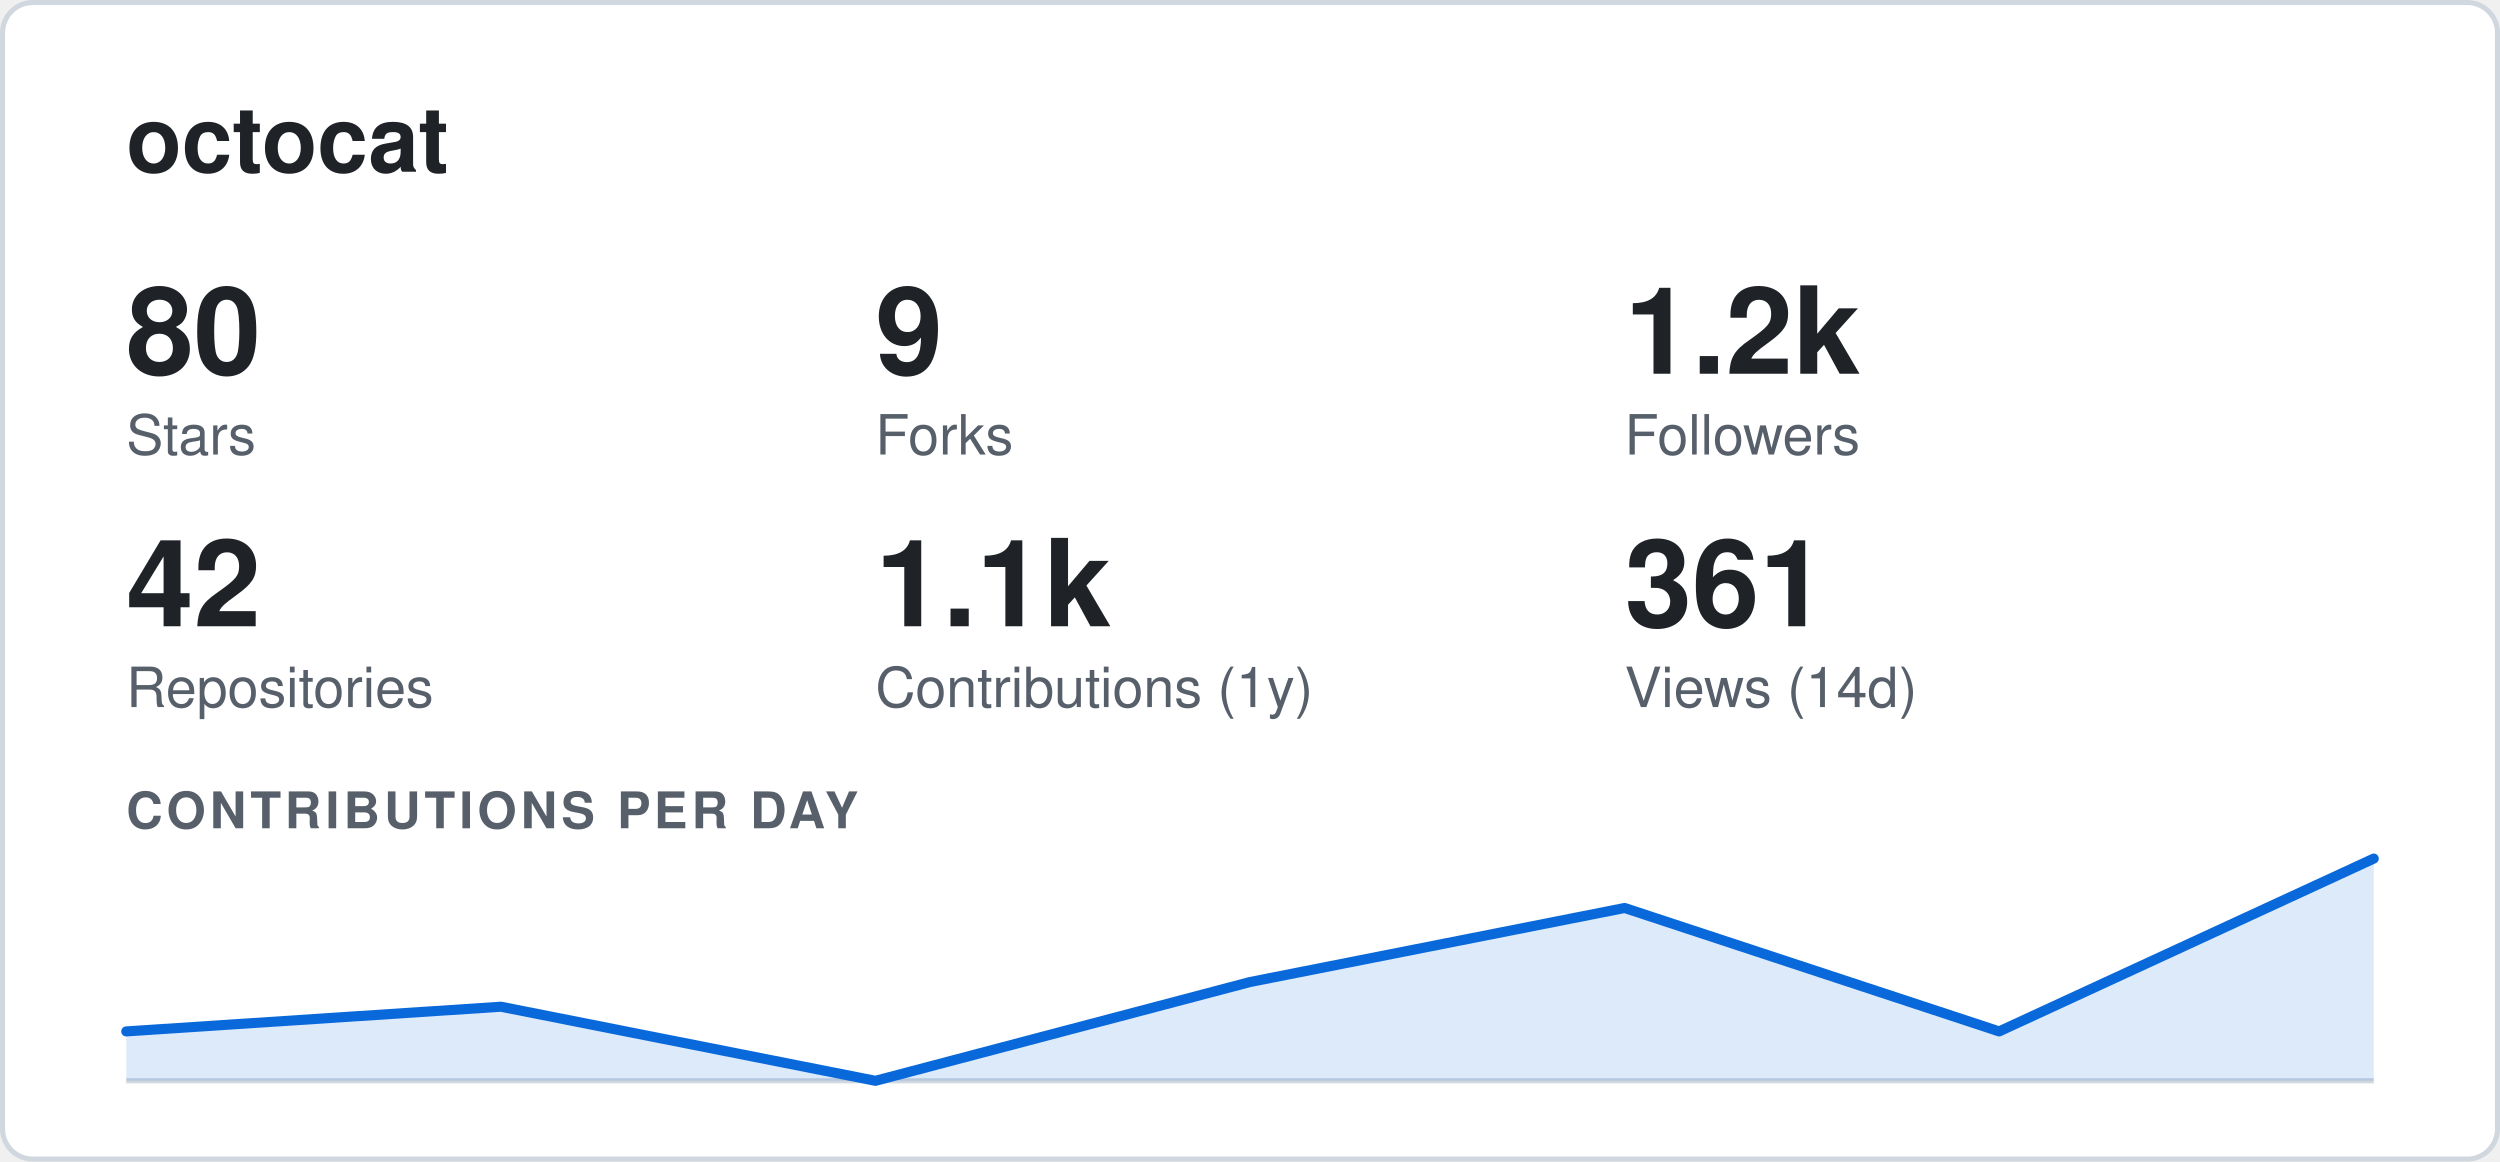
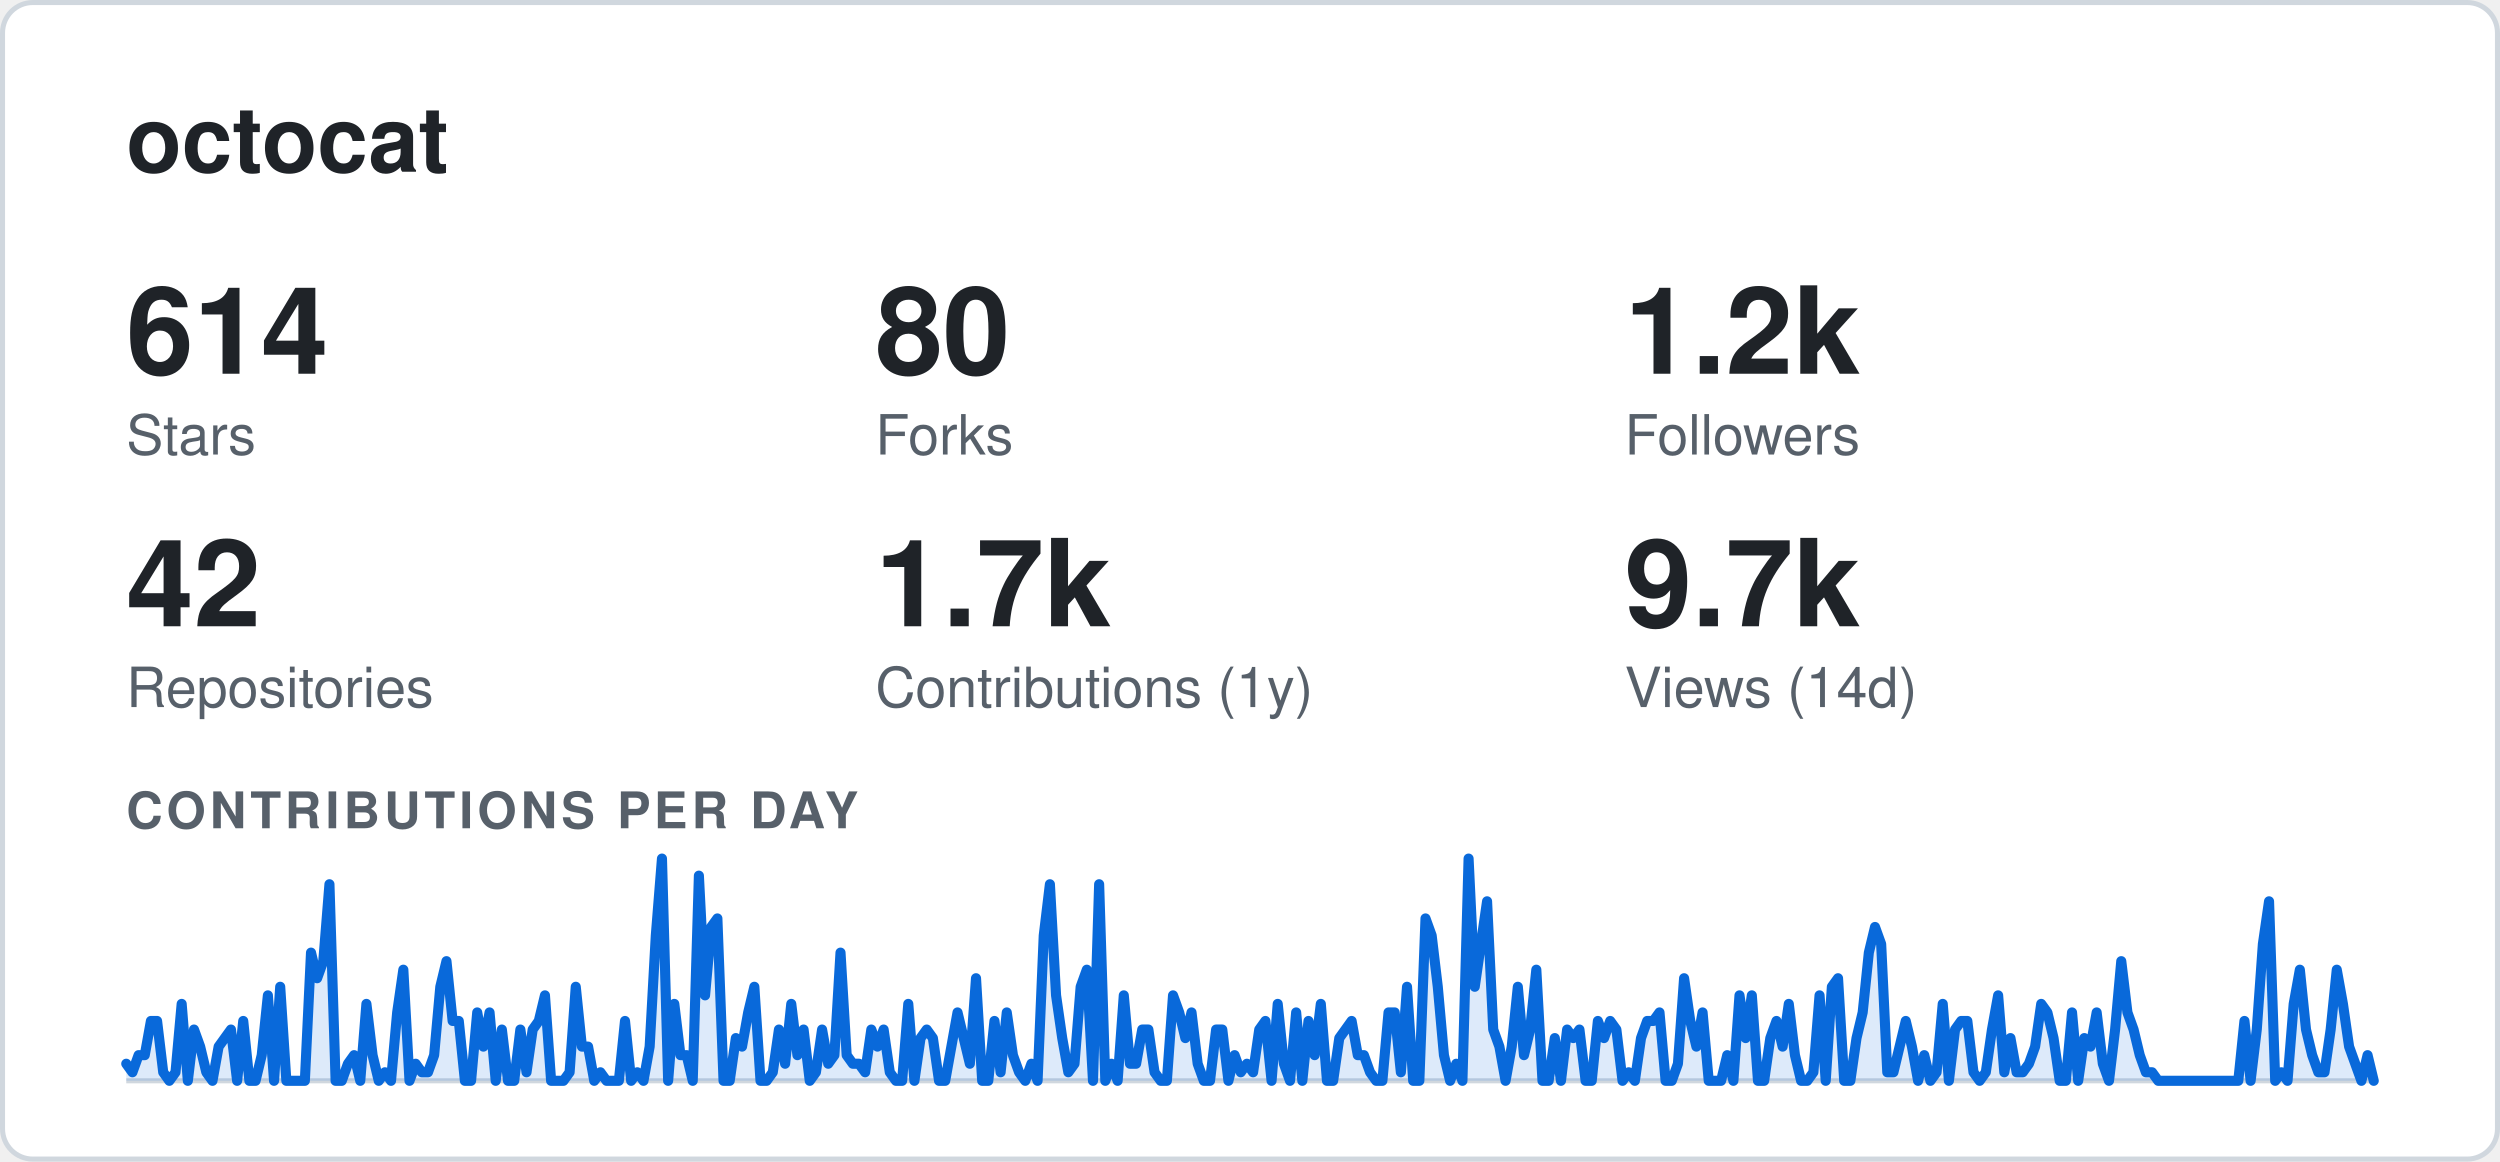
<svg xmlns="http://www.w3.org/2000/svg" width="495" height="230" viewBox="0 0 495 230" role="img" aria-labelledby="ghcTitle ghcDesc">
  <style>
.bg{fill:#ffffff;stroke:#d0d7de}
.panel{fill:#f6f8fa}
.t,.v,.big{fill:#1f2328}
.d,.l,.h,.s{fill:#57606a}
.n,.c{fill:#24292f}
.star,.pill-v{fill:#9a6700}
.on-accent{fill:#ffffff}
.line{stroke:#0969da}
.area{fill:#0969da}
.axis,.edge{stroke:#d0d7de}
.track{fill:#d0d7de}
.ok{fill:#1a7f37}
.fg{fill:#1f2328}
.h0{fill:#eff2f5}.h1{fill:#aceebb}.h2{fill:#4ac26b}.h3{fill:#2da44e}.h4{fill:#116329}
@media (prefers-color-scheme: dark){.bg{fill:#0d1117;stroke:#30363d}
.panel{fill:#161b22}
.t,.v,.big{fill:#e6edf3}
.d,.l,.h,.s{fill:#8b949e}
.n,.c{fill:#c9d1d9}
.star,.pill-v{fill:#e3b341}
.on-accent{fill:#0d1117}
.line{stroke:#58a6ff}
.area{fill:#58a6ff}
.axis,.edge{stroke:#30363d}
.track{fill:#30363d}
.ok{fill:#3fb950}
.fg{fill:#e6edf3}
.h0{fill:#151b23}.h1{fill:#033a16}.h2{fill:#196c2e}.h3{fill:#2ea043}.h4{fill:#56d364}
}
text{font-family:-apple-system,BlinkMacSystemFont,'Segoe UI',Helvetica,Arial,sans-serif}
.mono{font-family:ui-monospace,SFMono-Regular,'SF Mono',Menlo,Consolas,'Liberation Mono',monospace}
.t{font-size:18px;font-weight:600}
.d{font-size:11px}
.v{font-size:16px;font-weight:600}
.big{font-size:24px;font-weight:700}
.l{font-size:11px}
.h{font-size:10px;font-weight:600;letter-spacing:0.08em}
.n{font-size:12px}
.s{font-size:11px}
.c{font-size:12px}
.line{fill:none;stroke-width:2;stroke-linecap:round;stroke-linejoin:round}
.area{opacity:0.14;stroke:none}
.axis{stroke-width:1}
.edge{fill:none;stroke-width:1}
.cu{animation-duration:1.4s;animation-timing-function:linear;animation-iteration-count:1}
.cu0{opacity:0;animation-name:k0}
@keyframes k0{0%,6.24%{opacity:1}6.25%,100%{opacity:0}}
.cu1{opacity:0;animation-name:k1}
@keyframes k1{0%,6.24%{opacity:0}6.25%,12.49%{opacity:1}12.5%,100%{opacity:0}}
.cu2{opacity:0;animation-name:k2}
@keyframes k2{0%,12.49%{opacity:0}12.5%,18.74%{opacity:1}18.75%,100%{opacity:0}}
.cu3{opacity:0;animation-name:k3}
@keyframes k3{0%,18.74%{opacity:0}18.75%,24.99%{opacity:1}25%,100%{opacity:0}}
.cu4{opacity:0;animation-name:k4}
@keyframes k4{0%,24.99%{opacity:0}25%,31.24%{opacity:1}31.25%,100%{opacity:0}}
.cu5{opacity:0;animation-name:k5}
@keyframes k5{0%,31.24%{opacity:0}31.25%,37.49%{opacity:1}37.5%,100%{opacity:0}}
.cu6{opacity:0;animation-name:k6}
@keyframes k6{0%,37.49%{opacity:0}37.5%,43.74%{opacity:1}43.75%,100%{opacity:0}}
.cu7{opacity:0;animation-name:k7}
@keyframes k7{0%,43.74%{opacity:0}43.75%,49.99%{opacity:1}50%,100%{opacity:0}}
.cu8{opacity:0;animation-name:k8}
@keyframes k8{0%,49.99%{opacity:0}50%,56.24%{opacity:1}56.25%,100%{opacity:0}}
.cu9{opacity:0;animation-name:k9}
@keyframes k9{0%,56.24%{opacity:0}56.25%,62.49%{opacity:1}62.5%,100%{opacity:0}}
.cu10{opacity:0;animation-name:k10}
@keyframes k10{0%,62.49%{opacity:0}62.5%,68.74%{opacity:1}68.75%,100%{opacity:0}}
.cu11{opacity:0;animation-name:k11}
@keyframes k11{0%,68.74%{opacity:0}68.75%,74.99%{opacity:1}75%,100%{opacity:0}}
.cu12{opacity:0;animation-name:k12}
@keyframes k12{0%,74.99%{opacity:0}75%,81.24%{opacity:1}81.25%,100%{opacity:0}}
.cu13{opacity:0;animation-name:k13}
@keyframes k13{0%,81.24%{opacity:0}81.25%,87.49%{opacity:1}87.5%,100%{opacity:0}}
.cu14{opacity:0;animation-name:k14}
@keyframes k14{0%,87.49%{opacity:0}87.5%,93.74%{opacity:1}93.75%,100%{opacity:0}}
.cu15{opacity:0;animation-name:k15}
@keyframes k15{0%,93.74%{opacity:0}93.75%,99.99%{opacity:1}100%,100%{opacity:0}}
.cuz{animation-name:kz}
@keyframes kz{0%,99.99%{opacity:0}}
.draw{animation:draw 1.6s ease-out 1}
.fade{animation:fade 1.6s ease-out 1}
@keyframes draw{from{stroke-dasharray:1;stroke-dashoffset:1}to{stroke-dasharray:1;stroke-dashoffset:0}}
@keyframes fade{from{opacity:0}}
@media (prefers-reduced-motion:reduce){.draw,.fade,.cu{animation:none}}
</style>
  <rect class="bg" x="0.5" y="0.5" width="494" height="229" rx="6" />
  <text class="t" x="25" y="34" text-anchor="start">octocat</text>
  <text class="big cu cu0" x="25" y="74" text-anchor="start">0</text>
-   <text class="big cu cu1" x="25" y="74" text-anchor="start">14</text>
-   <text class="big cu cu2" x="25" y="74" text-anchor="start">26</text>
-   <text class="big cu cu3" x="25" y="74" text-anchor="start">37</text>
-   <text class="big cu cu4" x="25" y="74" text-anchor="start">46</text>
-   <text class="big cu cu5" x="25" y="74" text-anchor="start">54</text>
-   <text class="big cu cu6" x="25" y="74" text-anchor="start">60</text>
-   <text class="big cu cu7" x="25" y="74" text-anchor="start">66</text>
-   <text class="big cu cu8" x="25" y="74" text-anchor="start">70</text>
-   <text class="big cu cu9" x="25" y="74" text-anchor="start">73</text>
-   <text class="big cu cu10" x="25" y="74" text-anchor="start">76</text>
-   <text class="big cu cu11" x="25" y="74" text-anchor="start">78</text>
-   <text class="big cu cu12" x="25" y="74" text-anchor="start">79</text>
-   <text class="big cu cu13" x="25" y="74" text-anchor="start">79</text>
-   <text class="big cu cu14" x="25" y="74" text-anchor="start">80</text>
-   <text class="big cu cu15" x="25" y="74" text-anchor="start">80</text>
-   <text class="big cu cuz" x="25" y="74" text-anchor="start">80</text>
+   <text class="big cu cu1" x="25" y="74" text-anchor="start">108</text>
+   <text class="big cu cu2" x="25" y="74" text-anchor="start">203</text>
+   <text class="big cu cu3" x="25" y="74" text-anchor="start">285</text>
+   <text class="big cu cu4" x="25" y="74" text-anchor="start">355</text>
+   <text class="big cu cu5" x="25" y="74" text-anchor="start">414</text>
+   <text class="big cu cu6" x="25" y="74" text-anchor="start">464</text>
+   <text class="big cu cu7" x="25" y="74" text-anchor="start">505</text>
+   <text class="big cu cu8" x="25" y="74" text-anchor="start">537</text>
+   <text class="big cu cu9" x="25" y="74" text-anchor="start">563</text>
+   <text class="big cu cu10" x="25" y="74" text-anchor="start">582</text>
+   <text class="big cu cu11" x="25" y="74" text-anchor="start">595</text>
+   <text class="big cu cu12" x="25" y="74" text-anchor="start">604</text>
+   <text class="big cu cu13" x="25" y="74" text-anchor="start">610</text>
+   <text class="big cu cu14" x="25" y="74" text-anchor="start">613</text>
+   <text class="big cu cu15" x="25" y="74" text-anchor="start">614</text>
+   <text class="big cu cuz" x="25" y="74" text-anchor="start">614</text>
  <text class="l" x="25" y="90" text-anchor="start">Stars</text>
  <text class="big cu cu0" x="173.33" y="74" text-anchor="start">0</text>
-   <text class="big cu cu1" x="173.33" y="74" text-anchor="start">2</text>
-   <text class="big cu cu2" x="173.33" y="74" text-anchor="start">3</text>
-   <text class="big cu cu3" x="173.33" y="74" text-anchor="start">4</text>
-   <text class="big cu cu4" x="173.33" y="74" text-anchor="start">5</text>
-   <text class="big cu cu5" x="173.33" y="74" text-anchor="start">6</text>
-   <text class="big cu cu6" x="173.33" y="74" text-anchor="start">7</text>
-   <text class="big cu cu7" x="173.33" y="74" text-anchor="start">7</text>
-   <text class="big cu cu8" x="173.33" y="74" text-anchor="start">8</text>
-   <text class="big cu cu9" x="173.33" y="74" text-anchor="start">8</text>
-   <text class="big cu cu10" x="173.33" y="74" text-anchor="start">9</text>
-   <text class="big cu cu11" x="173.33" y="74" text-anchor="start">9</text>
-   <text class="big cu cu12" x="173.33" y="74" text-anchor="start">9</text>
-   <text class="big cu cu13" x="173.33" y="74" text-anchor="start">9</text>
-   <text class="big cu cu14" x="173.33" y="74" text-anchor="start">9</text>
-   <text class="big cu cu15" x="173.33" y="74" text-anchor="start">9</text>
-   <text class="big cu cuz" x="173.33" y="74" text-anchor="start">9</text>
+   <text class="big cu cu1" x="173.33" y="74" text-anchor="start">14</text>
+   <text class="big cu cu2" x="173.33" y="74" text-anchor="start">26</text>
+   <text class="big cu cu3" x="173.33" y="74" text-anchor="start">37</text>
+   <text class="big cu cu4" x="173.33" y="74" text-anchor="start">46</text>
+   <text class="big cu cu5" x="173.33" y="74" text-anchor="start">54</text>
+   <text class="big cu cu6" x="173.33" y="74" text-anchor="start">60</text>
+   <text class="big cu cu7" x="173.33" y="74" text-anchor="start">66</text>
+   <text class="big cu cu8" x="173.33" y="74" text-anchor="start">70</text>
+   <text class="big cu cu9" x="173.33" y="74" text-anchor="start">73</text>
+   <text class="big cu cu10" x="173.33" y="74" text-anchor="start">76</text>
+   <text class="big cu cu11" x="173.33" y="74" text-anchor="start">78</text>
+   <text class="big cu cu12" x="173.33" y="74" text-anchor="start">79</text>
+   <text class="big cu cu13" x="173.33" y="74" text-anchor="start">79</text>
+   <text class="big cu cu14" x="173.33" y="74" text-anchor="start">80</text>
+   <text class="big cu cu15" x="173.33" y="74" text-anchor="start">80</text>
+   <text class="big cu cuz" x="173.33" y="74" text-anchor="start">80</text>
  <text class="l" x="173.33" y="90" text-anchor="start">Forks</text>
  <text class="big cu cu0" x="321.67" y="74" text-anchor="start">0</text>
  <text class="big cu cu1" x="321.67" y="74" text-anchor="start">211</text>
  <text class="big cu cu2" x="321.67" y="74" text-anchor="start">396</text>
  <text class="big cu cu3" x="321.67" y="74" text-anchor="start">556</text>
  <text class="big cu cu4" x="321.67" y="74" text-anchor="start">694</text>
  <text class="big cu cu5" x="321.67" y="74" text-anchor="start">810</text>
  <text class="big cu cu6" x="321.67" y="74" text-anchor="start">907</text>
  <text class="big cu cu7" x="321.67" y="74" text-anchor="start">986</text>
  <text class="big cu cu8" x="321.67" y="74" text-anchor="start">1.1k</text>
  <text class="big cu cu9" x="321.67" y="74" text-anchor="start">1.1k</text>
  <text class="big cu cu10" x="321.67" y="74" text-anchor="start">1.1k</text>
  <text class="big cu cu11" x="321.67" y="74" text-anchor="start">1.2k</text>
  <text class="big cu cu12" x="321.67" y="74" text-anchor="start">1.2k</text>
  <text class="big cu cu13" x="321.67" y="74" text-anchor="start">1.2k</text>
  <text class="big cu cu14" x="321.67" y="74" text-anchor="start">1.2k</text>
  <text class="big cu cu15" x="321.67" y="74" text-anchor="start">1.2k</text>
  <text class="big cu cuz" x="321.67" y="74" text-anchor="start">1.2k</text>
  <text class="l" x="321.67" y="90" text-anchor="start">Followers</text>
  <text class="big cu cu0" x="25" y="124" text-anchor="start">0</text>
  <text class="big cu cu1" x="25" y="124" text-anchor="start">7</text>
  <text class="big cu cu2" x="25" y="124" text-anchor="start">14</text>
  <text class="big cu cu3" x="25" y="124" text-anchor="start">19</text>
  <text class="big cu cu4" x="25" y="124" text-anchor="start">24</text>
  <text class="big cu cu5" x="25" y="124" text-anchor="start">28</text>
  <text class="big cu cu6" x="25" y="124" text-anchor="start">32</text>
  <text class="big cu cu7" x="25" y="124" text-anchor="start">35</text>
  <text class="big cu cu8" x="25" y="124" text-anchor="start">37</text>
  <text class="big cu cu9" x="25" y="124" text-anchor="start">38</text>
  <text class="big cu cu10" x="25" y="124" text-anchor="start">40</text>
  <text class="big cu cu11" x="25" y="124" text-anchor="start">41</text>
  <text class="big cu cu12" x="25" y="124" text-anchor="start">41</text>
  <text class="big cu cu13" x="25" y="124" text-anchor="start">42</text>
  <text class="big cu cu14" x="25" y="124" text-anchor="start">42</text>
  <text class="big cu cu15" x="25" y="124" text-anchor="start">42</text>
  <text class="big cu cuz" x="25" y="124" text-anchor="start">42</text>
  <text class="l" x="25" y="140" text-anchor="start">Repositories</text>
  <text class="big cu cu0" x="173.33" y="124" text-anchor="start">0</text>
-   <text class="big cu cu1" x="173.33" y="124" text-anchor="start">195</text>
-   <text class="big cu cu2" x="173.33" y="124" text-anchor="start">365</text>
-   <text class="big cu cu3" x="173.33" y="124" text-anchor="start">512</text>
-   <text class="big cu cu4" x="173.33" y="124" text-anchor="start">639</text>
-   <text class="big cu cu5" x="173.33" y="124" text-anchor="start">746</text>
-   <text class="big cu cu6" x="173.33" y="124" text-anchor="start">835</text>
-   <text class="big cu cu7" x="173.33" y="124" text-anchor="start">908</text>
-   <text class="big cu cu8" x="173.33" y="124" text-anchor="start">967</text>
-   <text class="big cu cu9" x="173.33" y="124" text-anchor="start">1k</text>
-   <text class="big cu cu10" x="173.33" y="124" text-anchor="start">1k</text>
-   <text class="big cu cu11" x="173.33" y="124" text-anchor="start">1.1k</text>
-   <text class="big cu cu12" x="173.33" y="124" text-anchor="start">1.1k</text>
-   <text class="big cu cu13" x="173.33" y="124" text-anchor="start">1.1k</text>
-   <text class="big cu cu14" x="173.33" y="124" text-anchor="start">1.1k</text>
-   <text class="big cu cu15" x="173.33" y="124" text-anchor="start">1.1k</text>
-   <text class="big cu cuz" x="173.33" y="124" text-anchor="start">1.1k</text>
+   <text class="big cu cu1" x="173.33" y="124" text-anchor="start">293</text>
+   <text class="big cu cu2" x="173.33" y="124" text-anchor="start">549</text>
+   <text class="big cu cu3" x="173.33" y="124" text-anchor="start">771</text>
+   <text class="big cu cu4" x="173.33" y="124" text-anchor="start">961</text>
+   <text class="big cu cu5" x="173.33" y="124" text-anchor="start">1.1k</text>
+   <text class="big cu cu6" x="173.33" y="124" text-anchor="start">1.3k</text>
+   <text class="big cu cu7" x="173.33" y="124" text-anchor="start">1.4k</text>
+   <text class="big cu cu8" x="173.33" y="124" text-anchor="start">1.5k</text>
+   <text class="big cu cu9" x="173.33" y="124" text-anchor="start">1.5k</text>
+   <text class="big cu cu10" x="173.33" y="124" text-anchor="start">1.6k</text>
+   <text class="big cu cu11" x="173.33" y="124" text-anchor="start">1.6k</text>
+   <text class="big cu cu12" x="173.33" y="124" text-anchor="start">1.6k</text>
+   <text class="big cu cu13" x="173.33" y="124" text-anchor="start">1.7k</text>
+   <text class="big cu cu14" x="173.33" y="124" text-anchor="start">1.7k</text>
+   <text class="big cu cu15" x="173.33" y="124" text-anchor="start">1.7k</text>
+   <text class="big cu cuz" x="173.33" y="124" text-anchor="start">1.7k</text>
  <text class="l" x="173.33" y="140" text-anchor="start">Contributions (1y)</text>
  <text class="big cu cu0" x="321.67" y="124" text-anchor="start">0</text>
-   <text class="big cu cu1" x="321.67" y="124" text-anchor="start">64</text>
-   <text class="big cu cu2" x="321.67" y="124" text-anchor="start">119</text>
-   <text class="big cu cu3" x="321.67" y="124" text-anchor="start">167</text>
-   <text class="big cu cu4" x="321.67" y="124" text-anchor="start">209</text>
-   <text class="big cu cu5" x="321.67" y="124" text-anchor="start">244</text>
-   <text class="big cu cu6" x="321.67" y="124" text-anchor="start">273</text>
-   <text class="big cu cu7" x="321.67" y="124" text-anchor="start">297</text>
-   <text class="big cu cu8" x="321.67" y="124" text-anchor="start">316</text>
-   <text class="big cu cu9" x="321.67" y="124" text-anchor="start">331</text>
-   <text class="big cu cu10" x="321.67" y="124" text-anchor="start">342</text>
-   <text class="big cu cu11" x="321.67" y="124" text-anchor="start">350</text>
-   <text class="big cu cu12" x="321.67" y="124" text-anchor="start">355</text>
-   <text class="big cu cu13" x="321.67" y="124" text-anchor="start">359</text>
-   <text class="big cu cu14" x="321.67" y="124" text-anchor="start">360</text>
-   <text class="big cu cu15" x="321.67" y="124" text-anchor="start">361</text>
-   <text class="big cu cuz" x="321.67" y="124" text-anchor="start">361</text>
+   <text class="big cu cu1" x="321.67" y="124" text-anchor="start">1.7k</text>
+   <text class="big cu cu2" x="321.67" y="124" text-anchor="start">3.2k</text>
+   <text class="big cu cu3" x="321.67" y="124" text-anchor="start">4.5k</text>
+   <text class="big cu cu4" x="321.67" y="124" text-anchor="start">5.6k</text>
+   <text class="big cu cu5" x="321.67" y="124" text-anchor="start">6.5k</text>
+   <text class="big cu cu6" x="321.67" y="124" text-anchor="start">7.3k</text>
+   <text class="big cu cu7" x="321.67" y="124" text-anchor="start">8k</text>
+   <text class="big cu cu8" x="321.67" y="124" text-anchor="start">8.5k</text>
+   <text class="big cu cu9" x="321.67" y="124" text-anchor="start">8.9k</text>
+   <text class="big cu cu10" x="321.67" y="124" text-anchor="start">9.2k</text>
+   <text class="big cu cu11" x="321.67" y="124" text-anchor="start">9.4k</text>
+   <text class="big cu cu12" x="321.67" y="124" text-anchor="start">9.5k</text>
+   <text class="big cu cu13" x="321.67" y="124" text-anchor="start">9.6k</text>
+   <text class="big cu cu14" x="321.67" y="124" text-anchor="start">9.7k</text>
+   <text class="big cu cu15" x="321.67" y="124" text-anchor="start">9.7k</text>
+   <text class="big cu cuz" x="321.67" y="124" text-anchor="start">9.7k</text>
  <text class="l" x="321.67" y="140" text-anchor="start">Views (14d)</text>
  <text class="h" x="25" y="164" text-anchor="start">CONTRIBUTIONS PER DAY</text>
  <line class="axis" x1="25" y1="214" x2="470" y2="214" />
-   <path class="area fade" d="M25,214 L25,204.22 L99.17,199.33 L173.33,214 L247.5,194.44 L321.67,179.78 L395.83,204.22 L470,170 L470,214Z" />
-   <polyline class="line draw" pathLength="1" points="25,204.22 99.17,199.33 173.33,214 247.5,194.44 321.67,179.78 395.83,204.22 470,170" />
+   <path class="area fade" d="M25,214 L25,210.62 L26.22,212.31 L27.44,208.92 L28.66,208.92 L29.88,202.15 L31.1,202.15 L32.32,212.31 L33.53,214 L34.75,212.31 L35.97,198.77 L37.19,214 L38.41,203.85 L39.63,207.23 L40.85,212.31 L42.07,214 L43.29,207.23 L44.51,205.54 L45.73,203.85 L46.95,214 L48.16,202.15 L49.38,214 L50.6,214 L51.82,208.92 L53.04,197.08 L54.26,214 L55.48,195.38 L56.7,214 L57.92,214 L59.14,214 L60.36,214 L61.58,188.62 L62.79,193.69 L64.01,190.31 L65.23,175.08 L66.45,214 L67.67,214 L68.89,210.62 L70.11,208.92 L71.33,214 L72.55,198.77 L73.77,208.92 L74.99,214 L76.21,212.31 L77.42,214 L78.64,200.46 L79.86,192 L81.08,214 L82.3,210.62 L83.52,212.31 L84.74,212.31 L85.96,208.92 L87.18,195.38 L88.4,190.31 L89.62,202.15 L90.84,202.15 L92.05,214 L93.27,214 L94.49,200.46 L95.71,207.23 L96.93,200.46 L98.15,214 L99.37,203.85 L100.59,214 L101.81,214 L103.03,203.85 L104.25,212.31 L105.47,203.85 L106.68,202.15 L107.9,197.08 L109.12,214 L110.34,214 L111.56,214 L112.78,212.31 L114,195.38 L115.22,207.23 L116.44,207.23 L117.66,214 L118.88,212.31 L120.1,214 L121.32,214 L122.53,214 L123.75,202.15 L124.97,214 L126.19,212.31 L127.41,214 L128.63,207.23 L129.85,185.23 L131.07,170 L132.29,214 L133.51,198.77 L134.73,208.92 L135.95,208.92 L137.16,214 L138.38,173.38 L139.6,197.08 L140.82,183.54 L142.04,181.85 L143.26,214 L144.48,214 L145.7,205.54 L146.92,207.23 L148.14,200.46 L149.36,195.38 L150.58,214 L151.79,214 L153.01,212.31 L154.23,203.85 L155.45,210.62 L156.67,198.77 L157.89,208.92 L159.11,203.85 L160.33,214 L161.55,212.31 L162.77,203.85 L163.99,210.62 L165.21,208.92 L166.42,188.62 L167.64,208.92 L168.86,210.62 L170.08,210.62 L171.3,212.31 L172.52,203.85 L173.74,207.23 L174.96,203.85 L176.18,212.31 L177.4,214 L178.62,214 L179.84,198.77 L181.05,214 L182.27,205.54 L183.49,203.85 L184.71,205.54 L185.93,214 L187.15,214 L188.37,207.23 L189.59,200.46 L190.81,205.54 L192.03,210.62 L193.25,193.69 L194.47,214 L195.68,214 L196.9,202.15 L198.12,212.31 L199.34,200.46 L200.56,208.92 L201.78,212.31 L203,214 L204.22,210.62 L205.44,214 L206.66,185.23 L207.88,175.08 L209.1,197.08 L210.32,205.54 L211.53,212.31 L212.75,210.62 L213.97,195.38 L215.19,192 L216.41,214 L217.63,175.08 L218.85,214 L220.07,210.62 L221.29,214 L222.51,197.08 L223.73,210.62 L224.95,210.62 L226.16,203.85 L227.38,203.85 L228.6,212.31 L229.82,214 L231.04,214 L232.26,197.08 L233.48,200.46 L234.7,205.54 L235.92,200.46 L237.14,210.62 L238.36,214 L239.58,214 L240.79,203.85 L242.01,203.85 L243.23,214 L244.45,208.92 L245.67,212.31 L246.89,210.62 L248.11,212.31 L249.33,203.85 L250.55,202.15 L251.77,214 L252.99,198.77 L254.21,210.62 L255.42,214 L256.64,200.46 L257.86,214 L259.08,202.15 L260.3,208.92 L261.52,198.77 L262.74,214 L263.96,214 L265.18,205.54 L266.4,203.85 L267.62,202.15 L268.84,208.92 L270.05,208.92 L271.27,212.31 L272.49,214 L273.71,214 L274.93,200.46 L276.15,200.46 L277.37,212.31 L278.59,195.38 L279.81,214 L281.03,214 L282.25,181.85 L283.47,185.23 L284.68,195.38 L285.9,208.92 L287.12,214 L288.34,210.62 L289.56,214 L290.78,170 L292,195.38 L293.22,186.92 L294.44,178.46 L295.66,203.85 L296.88,207.23 L298.1,214 L299.32,207.23 L300.53,195.38 L301.75,208.92 L302.97,203.85 L304.19,192 L305.41,214 L306.63,214 L307.85,205.54 L309.07,214 L310.29,203.85 L311.51,205.54 L312.73,203.85 L313.95,214 L315.16,214 L316.38,202.15 L317.6,205.54 L318.82,202.15 L320.04,203.85 L321.26,214 L322.48,212.31 L323.7,214 L324.92,205.54 L326.14,202.15 L327.36,202.15 L328.58,200.46 L329.79,214 L331.01,214 L332.23,210.62 L333.45,193.69 L334.67,202.15 L335.89,207.23 L337.11,200.46 L338.33,214 L339.55,214 L340.77,214 L341.99,208.92 L343.21,214 L344.42,197.08 L345.64,205.54 L346.86,197.08 L348.08,214 L349.3,214 L350.52,205.54 L351.74,202.15 L352.96,207.23 L354.18,198.77 L355.4,208.92 L356.62,214 L357.84,214 L359.05,212.31 L360.27,197.08 L361.49,214 L362.71,195.38 L363.93,193.69 L365.15,214 L366.37,214 L367.59,205.54 L368.81,200.46 L370.03,188.62 L371.25,183.54 L372.47,186.92 L373.68,212.31 L374.9,212.31 L376.12,207.23 L377.34,202.15 L378.56,207.23 L379.78,214 L381,208.92 L382.22,214 L383.44,212.31 L384.66,198.77 L385.88,214 L387.1,203.85 L388.32,202.15 L389.53,202.15 L390.75,212.31 L391.97,214 L393.19,212.31 L394.41,203.85 L395.63,197.08 L396.85,212.31 L398.07,205.54 L399.29,212.31 L400.51,212.31 L401.73,210.62 L402.95,207.23 L404.16,198.77 L405.38,200.46 L406.6,205.54 L407.82,214 L409.04,214 L410.26,200.46 L411.48,214 L412.7,205.54 L413.92,207.23 L415.14,200.46 L416.36,210.62 L417.58,214 L418.79,203.85 L420.01,190.31 L421.23,200.46 L422.45,203.85 L423.67,208.92 L424.89,212.31 L426.11,212.31 L427.33,214 L428.55,214 L429.77,214 L430.99,214 L432.21,214 L433.42,214 L434.64,214 L435.86,214 L437.08,214 L438.3,214 L439.52,214 L440.74,214 L441.96,214 L443.18,214 L444.4,202.15 L445.62,214 L446.84,203.85 L448.05,186.92 L449.27,178.46 L450.49,214 L451.71,212.31 L452.93,214 L454.15,198.77 L455.37,192 L456.59,203.85 L457.81,208.92 L459.03,212.31 L460.25,212.31 L461.47,203.85 L462.68,192 L463.9,198.77 L465.12,207.23 L466.34,210.62 L467.56,214 L468.78,208.92 L470,214 L470,214Z" />
+   <polyline class="line draw" pathLength="1" points="25,210.62 26.22,212.31 27.44,208.92 28.66,208.92 29.88,202.15 31.1,202.15 32.32,212.31 33.53,214 34.75,212.31 35.97,198.77 37.19,214 38.41,203.85 39.63,207.23 40.85,212.31 42.07,214 43.29,207.23 44.51,205.54 45.73,203.85 46.95,214 48.16,202.15 49.38,214 50.6,214 51.82,208.92 53.04,197.08 54.26,214 55.48,195.38 56.7,214 57.92,214 59.14,214 60.36,214 61.58,188.62 62.79,193.69 64.01,190.31 65.23,175.08 66.45,214 67.67,214 68.89,210.62 70.11,208.92 71.33,214 72.55,198.77 73.77,208.92 74.99,214 76.21,212.31 77.42,214 78.64,200.46 79.86,192 81.08,214 82.3,210.62 83.52,212.31 84.74,212.31 85.96,208.92 87.18,195.38 88.4,190.31 89.62,202.15 90.84,202.15 92.05,214 93.27,214 94.49,200.46 95.71,207.23 96.93,200.46 98.15,214 99.37,203.85 100.59,214 101.81,214 103.03,203.85 104.25,212.31 105.47,203.85 106.68,202.15 107.9,197.08 109.12,214 110.34,214 111.56,214 112.78,212.31 114,195.38 115.22,207.23 116.44,207.23 117.66,214 118.88,212.31 120.1,214 121.32,214 122.53,214 123.75,202.15 124.97,214 126.19,212.31 127.41,214 128.63,207.23 129.85,185.23 131.07,170 132.29,214 133.51,198.77 134.73,208.92 135.95,208.92 137.16,214 138.38,173.38 139.6,197.08 140.82,183.54 142.04,181.85 143.26,214 144.48,214 145.7,205.54 146.92,207.23 148.14,200.46 149.36,195.38 150.58,214 151.79,214 153.01,212.31 154.23,203.85 155.45,210.62 156.67,198.77 157.89,208.92 159.11,203.85 160.33,214 161.55,212.31 162.77,203.85 163.99,210.62 165.21,208.92 166.42,188.62 167.64,208.92 168.86,210.62 170.08,210.62 171.3,212.31 172.52,203.85 173.74,207.23 174.96,203.85 176.18,212.31 177.4,214 178.62,214 179.84,198.77 181.05,214 182.27,205.54 183.49,203.85 184.71,205.54 185.93,214 187.15,214 188.37,207.23 189.59,200.46 190.81,205.54 192.03,210.62 193.25,193.69 194.47,214 195.68,214 196.9,202.15 198.12,212.31 199.34,200.46 200.56,208.92 201.78,212.31 203,214 204.22,210.62 205.44,214 206.66,185.23 207.88,175.08 209.1,197.08 210.32,205.54 211.53,212.31 212.75,210.62 213.97,195.38 215.19,192 216.41,214 217.63,175.08 218.85,214 220.07,210.62 221.29,214 222.51,197.08 223.73,210.62 224.95,210.62 226.16,203.85 227.38,203.85 228.6,212.31 229.82,214 231.04,214 232.26,197.08 233.48,200.46 234.7,205.54 235.92,200.46 237.14,210.62 238.36,214 239.58,214 240.79,203.85 242.01,203.85 243.23,214 244.45,208.92 245.67,212.31 246.89,210.62 248.11,212.31 249.33,203.85 250.55,202.15 251.77,214 252.99,198.77 254.21,210.62 255.42,214 256.64,200.46 257.86,214 259.08,202.15 260.3,208.92 261.52,198.77 262.74,214 263.96,214 265.18,205.54 266.4,203.85 267.62,202.15 268.84,208.92 270.05,208.92 271.27,212.31 272.49,214 273.71,214 274.93,200.46 276.15,200.46 277.37,212.31 278.59,195.38 279.81,214 281.03,214 282.25,181.85 283.47,185.23 284.68,195.38 285.9,208.92 287.12,214 288.34,210.62 289.56,214 290.78,170 292,195.38 293.22,186.92 294.44,178.46 295.66,203.85 296.88,207.23 298.1,214 299.32,207.23 300.53,195.38 301.75,208.92 302.97,203.85 304.19,192 305.41,214 306.63,214 307.85,205.54 309.07,214 310.29,203.85 311.51,205.54 312.73,203.85 313.95,214 315.16,214 316.38,202.15 317.6,205.54 318.82,202.15 320.04,203.85 321.26,214 322.48,212.31 323.7,214 324.92,205.54 326.14,202.15 327.36,202.15 328.58,200.46 329.79,214 331.01,214 332.23,210.62 333.45,193.69 334.67,202.15 335.89,207.23 337.11,200.46 338.33,214 339.55,214 340.77,214 341.99,208.92 343.21,214 344.42,197.08 345.64,205.54 346.86,197.08 348.08,214 349.3,214 350.52,205.54 351.74,202.15 352.96,207.23 354.18,198.77 355.4,208.92 356.62,214 357.84,214 359.05,212.31 360.27,197.08 361.49,214 362.71,195.38 363.93,193.69 365.15,214 366.37,214 367.59,205.54 368.81,200.46 370.03,188.62 371.25,183.54 372.47,186.92 373.68,212.31 374.9,212.31 376.12,207.23 377.34,202.15 378.56,207.23 379.78,214 381,208.92 382.22,214 383.44,212.31 384.66,198.77 385.88,214 387.1,203.85 388.32,202.15 389.53,202.15 390.75,212.31 391.97,214 393.19,212.31 394.41,203.85 395.63,197.08 396.85,212.31 398.07,205.54 399.29,212.31 400.51,212.31 401.73,210.62 402.95,207.23 404.16,198.77 405.38,200.46 406.6,205.54 407.82,214 409.04,214 410.26,200.46 411.48,214 412.7,205.54 413.92,207.23 415.14,200.46 416.36,210.62 417.58,214 418.79,203.85 420.01,190.31 421.23,200.46 422.45,203.85 423.67,208.92 424.89,212.31 426.11,212.31 427.33,214 428.55,214 429.77,214 430.99,214 432.21,214 433.42,214 434.64,214 435.86,214 437.08,214 438.3,214 439.52,214 440.74,214 441.96,214 443.18,214 444.4,202.15 445.62,214 446.84,203.85 448.05,186.92 449.27,178.46 450.49,214 451.71,212.31 452.93,214 454.15,198.77 455.37,192 456.59,203.85 457.81,208.92 459.03,212.31 460.25,212.31 461.47,203.85 462.68,192 463.9,198.77 465.12,207.23 466.34,210.62 467.56,214 468.78,208.92 470,214" />
</svg>
